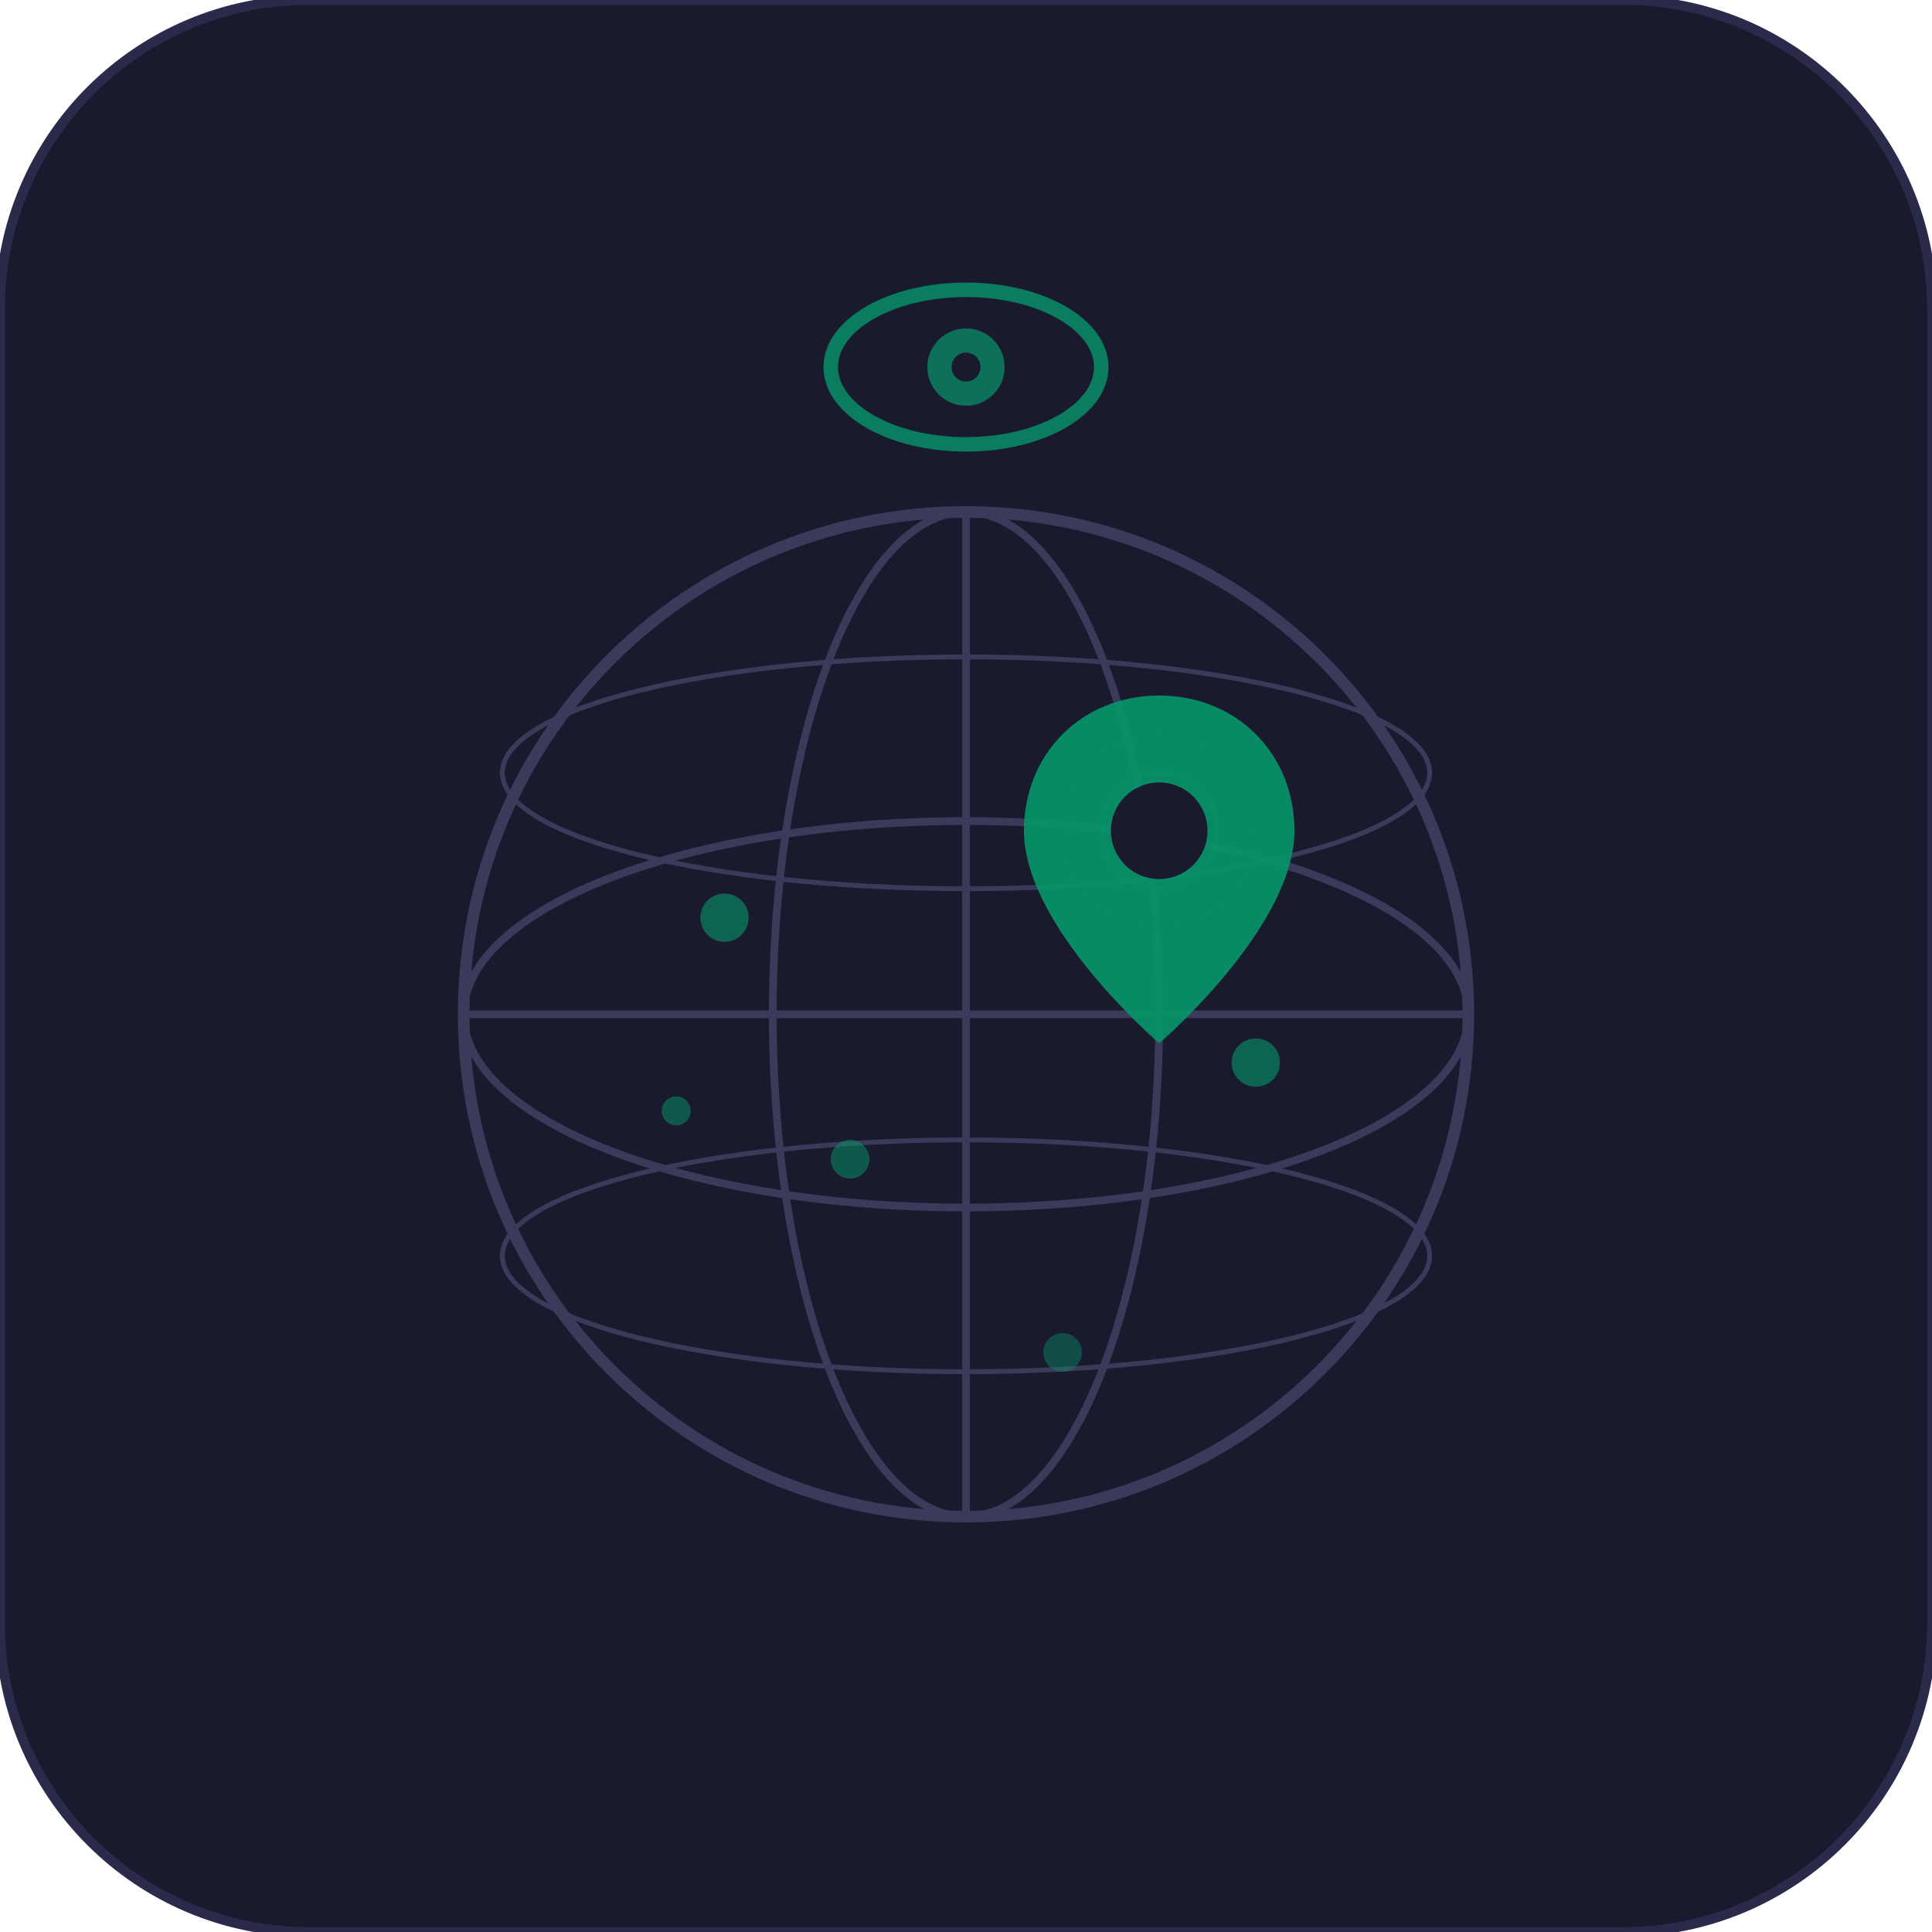
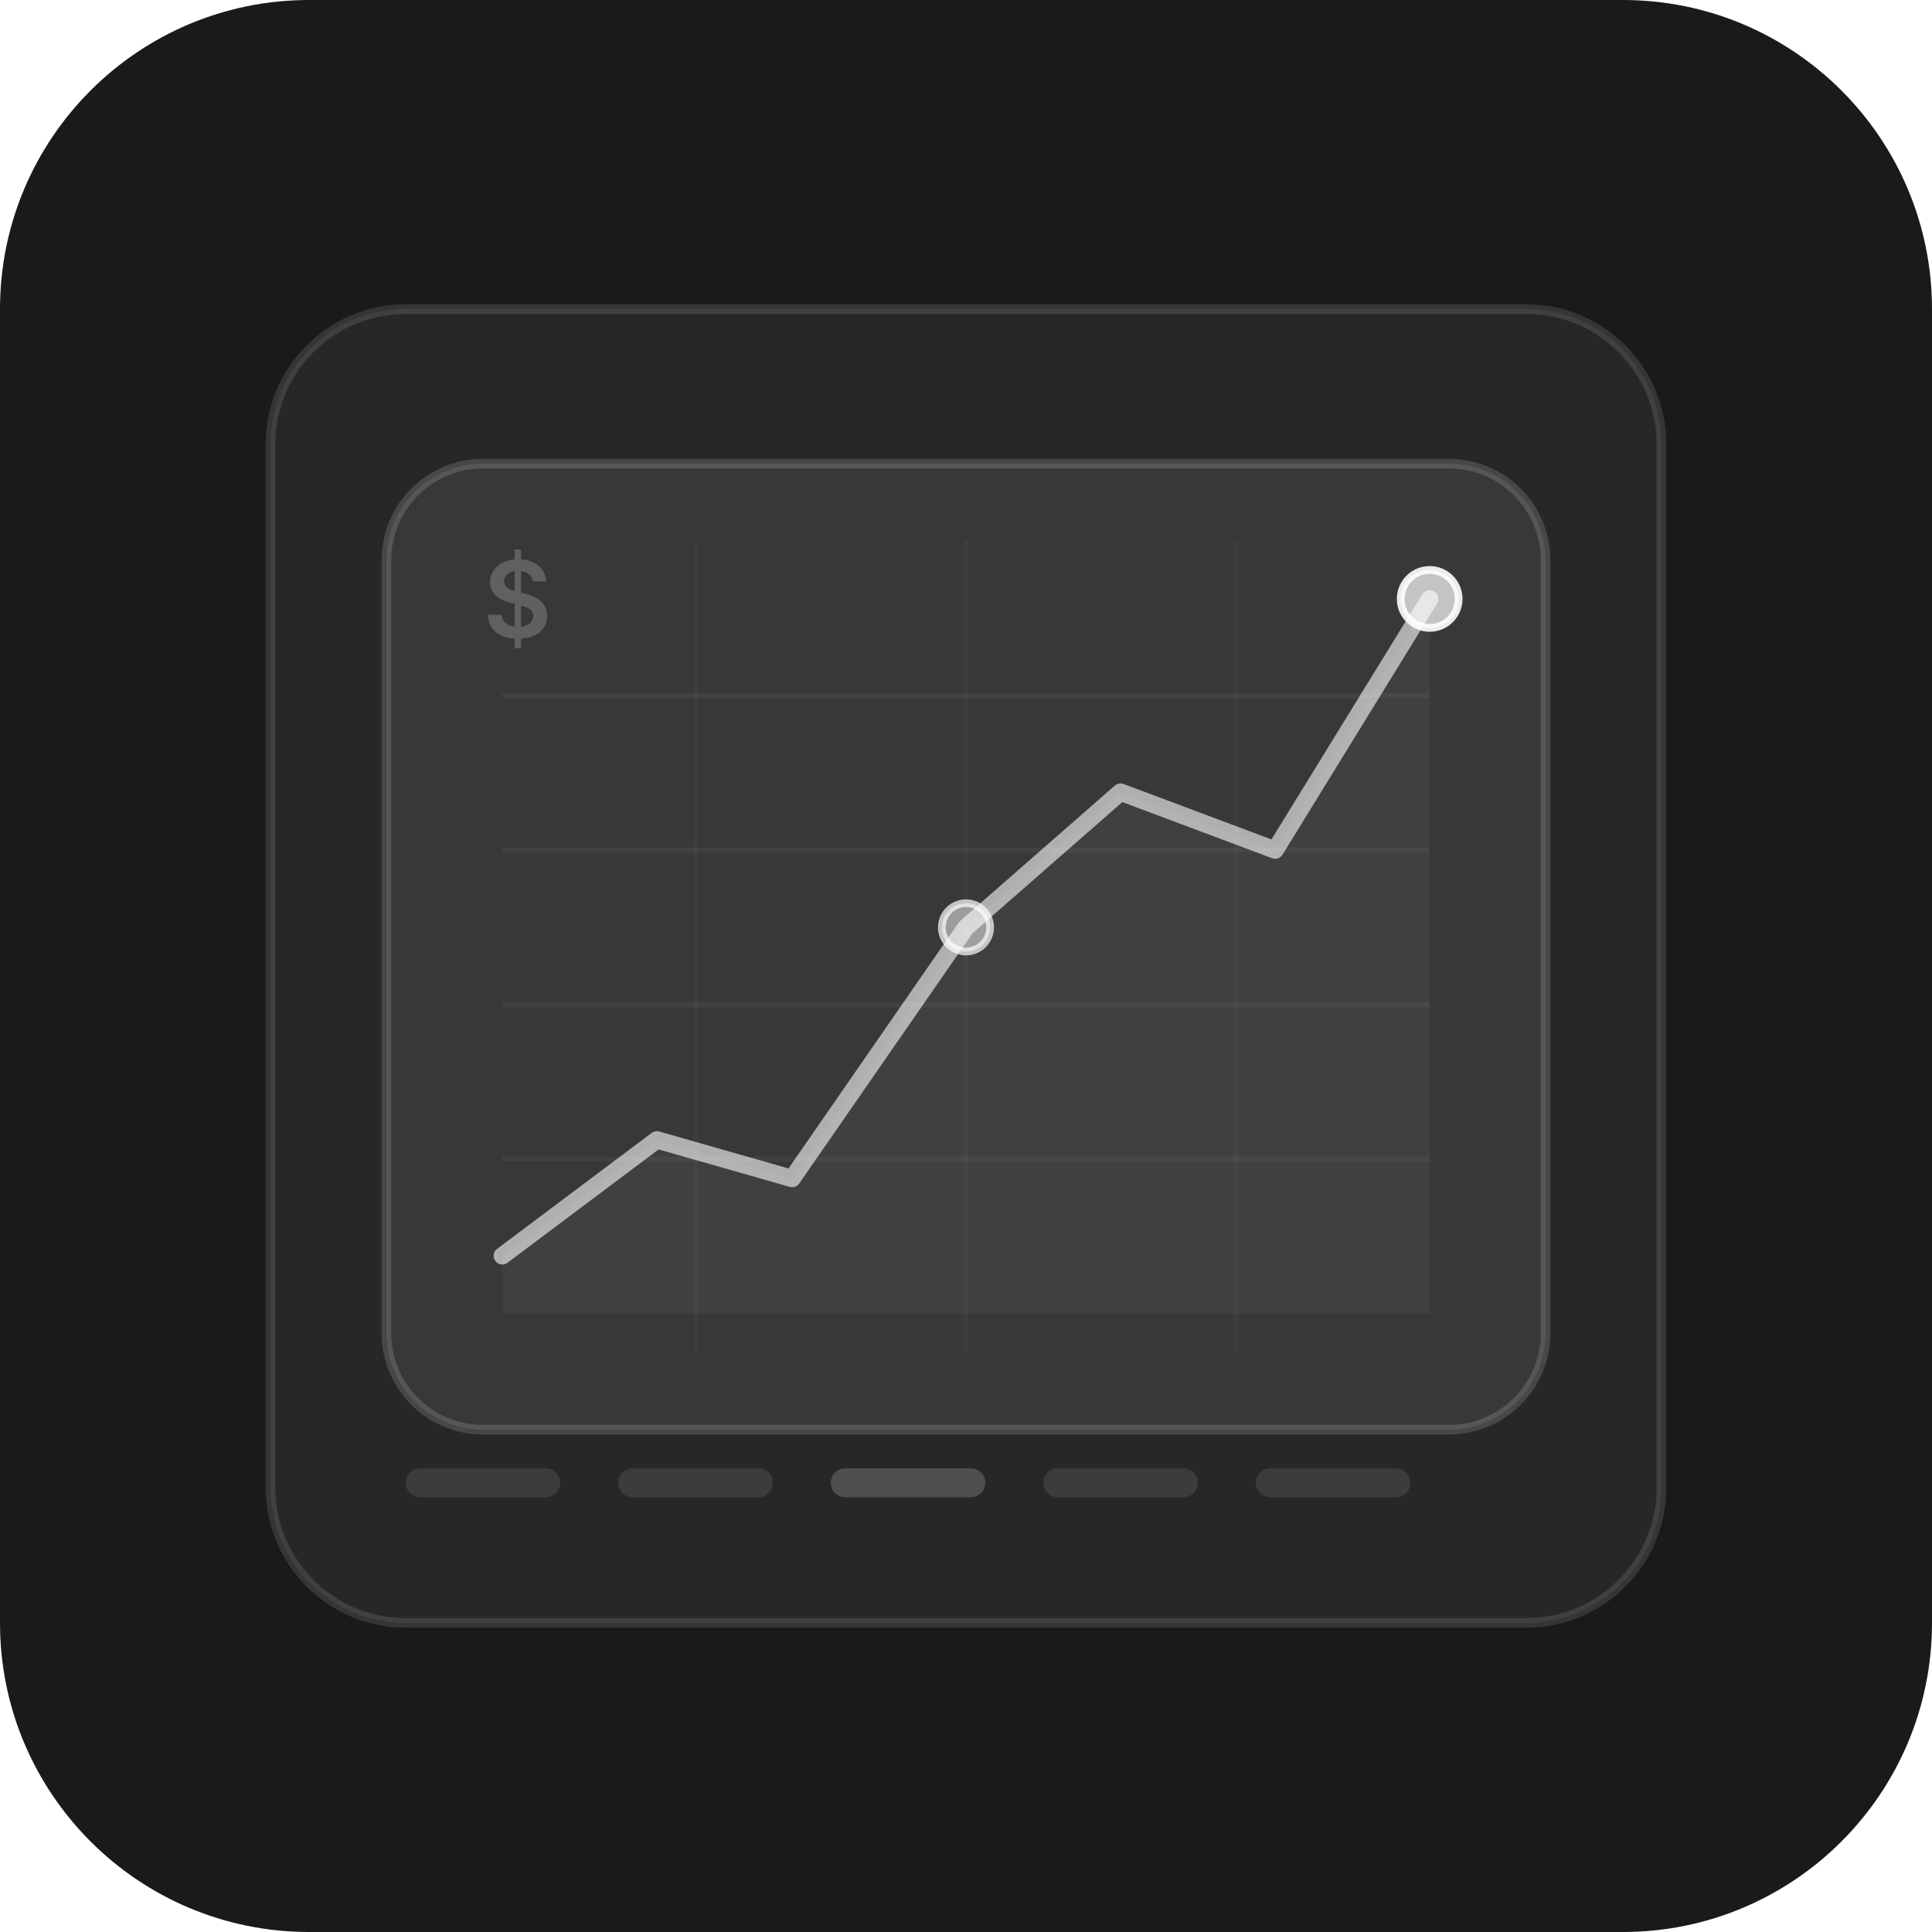
<svg xmlns="http://www.w3.org/2000/svg" width="200" height="200" viewBox="0 0 200 200">
-   <rect width="200" height="200" fill="#1a1a2e" stroke="#2a2a4a" rx="32" />
-   <circle cx="100" cy="105" r="52" fill="none" stroke="#3a3a5a" stroke-width="1.2" />
-   <ellipse cx="100" cy="105" fill="none" stroke="#3a3a5a" stroke-width=".8" rx="52" ry="20" />
-   <ellipse cx="100" cy="105" fill="none" stroke="#3a3a5a" stroke-width=".8" rx="20" ry="52" />
-   <path stroke="#3a3a5a" stroke-width=".8" d="M48 105h104m-52-52v104" />
-   <ellipse cx="100" cy="80" fill="none" stroke="#3a3a5a" stroke-width=".5" rx="48" ry="12" />
-   <ellipse cx="100" cy="130" fill="none" stroke="#3a3a5a" stroke-width=".5" rx="48" ry="12" />
-   <g transform="translate(120 72)">
-     <path fill="#059669" d="M0 0c-8 0-14 6-14 14 0 10 14 22 14 22s14-12 14-22C14 6 8 0 0 0" opacity=".9" />
-     <circle cy="14" r="5" fill="#1a1a2e" />
-   </g>
-   <g transform="translate(100 38)">
-     <ellipse fill="none" stroke="#059669" stroke-width="1.5" opacity=".8" rx="14" ry="8" />
-     <circle r="4" fill="#059669" opacity=".7" />
-     <circle r="1.5" fill="#1a1a2e" />
-   </g>
-   <circle cx="75" cy="95" r="2.5" fill="#059669" opacity=".6" />
-   <circle cx="88" cy="120" r="2" fill="#059669" opacity=".5" />
-   <circle cx="130" cy="110" r="2.5" fill="#059669" opacity=".6" />
-   <circle cx="110" cy="140" r="2" fill="#059669" opacity=".4" />
-   <circle cx="70" cy="115" r="1.5" fill="#059669" opacity=".5" />
-   <circle cx="120" cy="86" r="6" fill="none" stroke="#059669" stroke-width=".5" opacity=".3" />
-   <circle cx="120" cy="86" r="10" fill="none" stroke="#059669" stroke-width=".3" opacity=".15" />
+   <rect width="200" height="200" fill="#1a1a1a" rx="32" />
+   <rect x="28" y="32" width="144" height="136" rx="14" fill="rgba(255,255,255,0.06)" stroke="rgba(255,255,255,0.12)" stroke-width="1" />
+   <rect x="40" y="48" width="120" height="100" rx="10" fill="rgba(255,255,255,0.08)" stroke="rgba(255,255,255,0.15)" stroke-width="1" />
+   <line x1="52" y1="72" x2="148" y2="72" stroke="rgba(255,255,255,0.05)" stroke-width="0.5" />
+   <line x1="52" y1="88" x2="148" y2="88" stroke="rgba(255,255,255,0.05)" stroke-width="0.5" />
+   <line x1="52" y1="104" x2="148" y2="104" stroke="rgba(255,255,255,0.05)" stroke-width="0.5" />
+   <line x1="52" y1="120" x2="148" y2="120" stroke="rgba(255,255,255,0.05)" stroke-width="0.5" />
+   <line x1="72" y1="56" x2="72" y2="140" stroke="rgba(255,255,255,0.03)" stroke-width="0.5" />
+   <line x1="100" y1="56" x2="100" y2="140" stroke="rgba(255,255,255,0.03)" stroke-width="0.5" />
+   <line x1="128" y1="56" x2="128" y2="140" stroke="rgba(255,255,255,0.03)" stroke-width="0.5" />
+   <polygon points="52,130 68,118 82,122 100,96 116,82 132,88 148,62 148,136 52,136" fill="rgba(255,255,255,0.04)" />
+   <polyline points="52,130 68,118 82,122 100,96 116,82 132,88 148,62" fill="none" stroke="rgba(255,255,255,0.6)" stroke-width="1.8" stroke-linecap="round" stroke-linejoin="round" />
+   <circle cx="100" cy="96" r="2.5" fill="rgba(255,255,255,0.5)" stroke="rgba(255,255,255,0.7)" stroke-width="0.8" />
+   <circle cx="148" cy="62" r="3" fill="rgba(255,255,255,0.7)" stroke="rgba(255,255,255,0.9)" stroke-width="0.8" />
+   <text x="50" y="66" fill="rgba(255,255,255,0.2)" font-family="-apple-system,system-ui,sans-serif" font-size="11" font-weight="600">$</text>
+   <rect x="42" y="152" width="16" height="3" rx="1.5" fill="rgba(255,255,255,0.1)" />
+   <rect x="64" y="152" width="16" height="3" rx="1.5" fill="rgba(255,255,255,0.1)" />
+   <rect x="86" y="152" width="16" height="3" rx="1.5" fill="rgba(255,255,255,0.18)" />
+   <rect x="108" y="152" width="16" height="3" rx="1.5" fill="rgba(255,255,255,0.1)" />
+   <rect x="130" y="152" width="16" height="3" rx="1.5" fill="rgba(255,255,255,0.1)" />
</svg>
